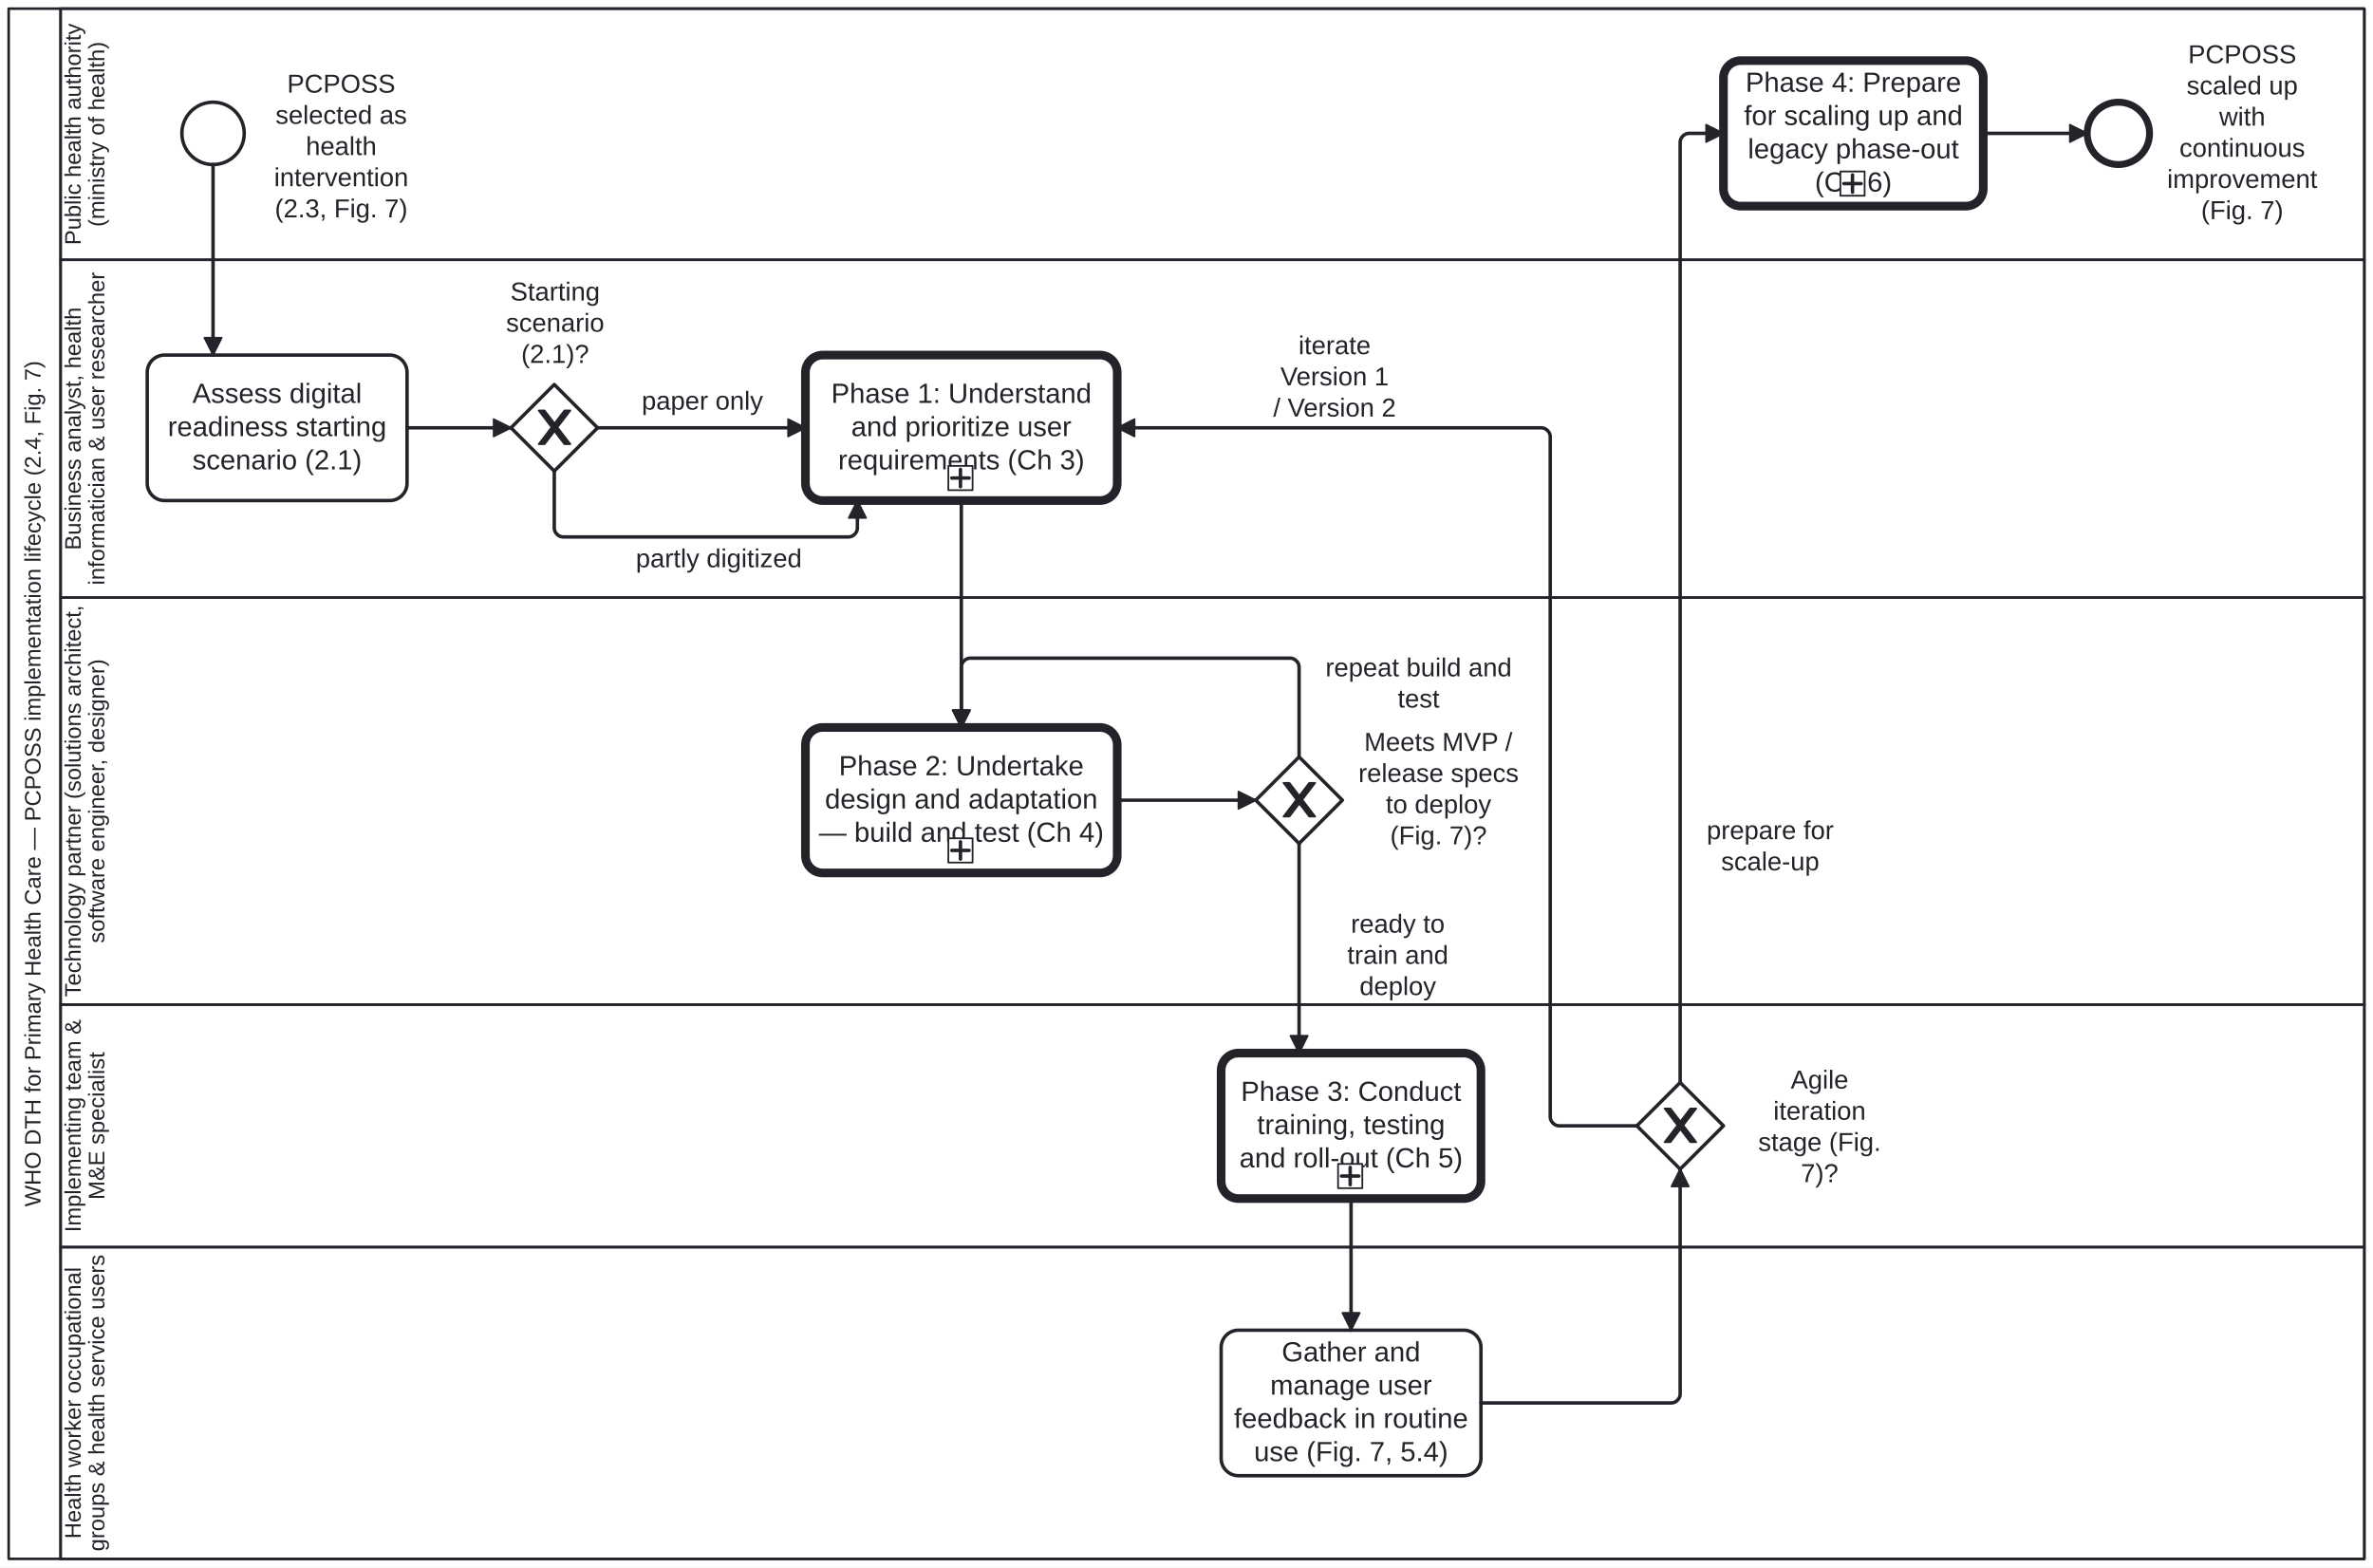
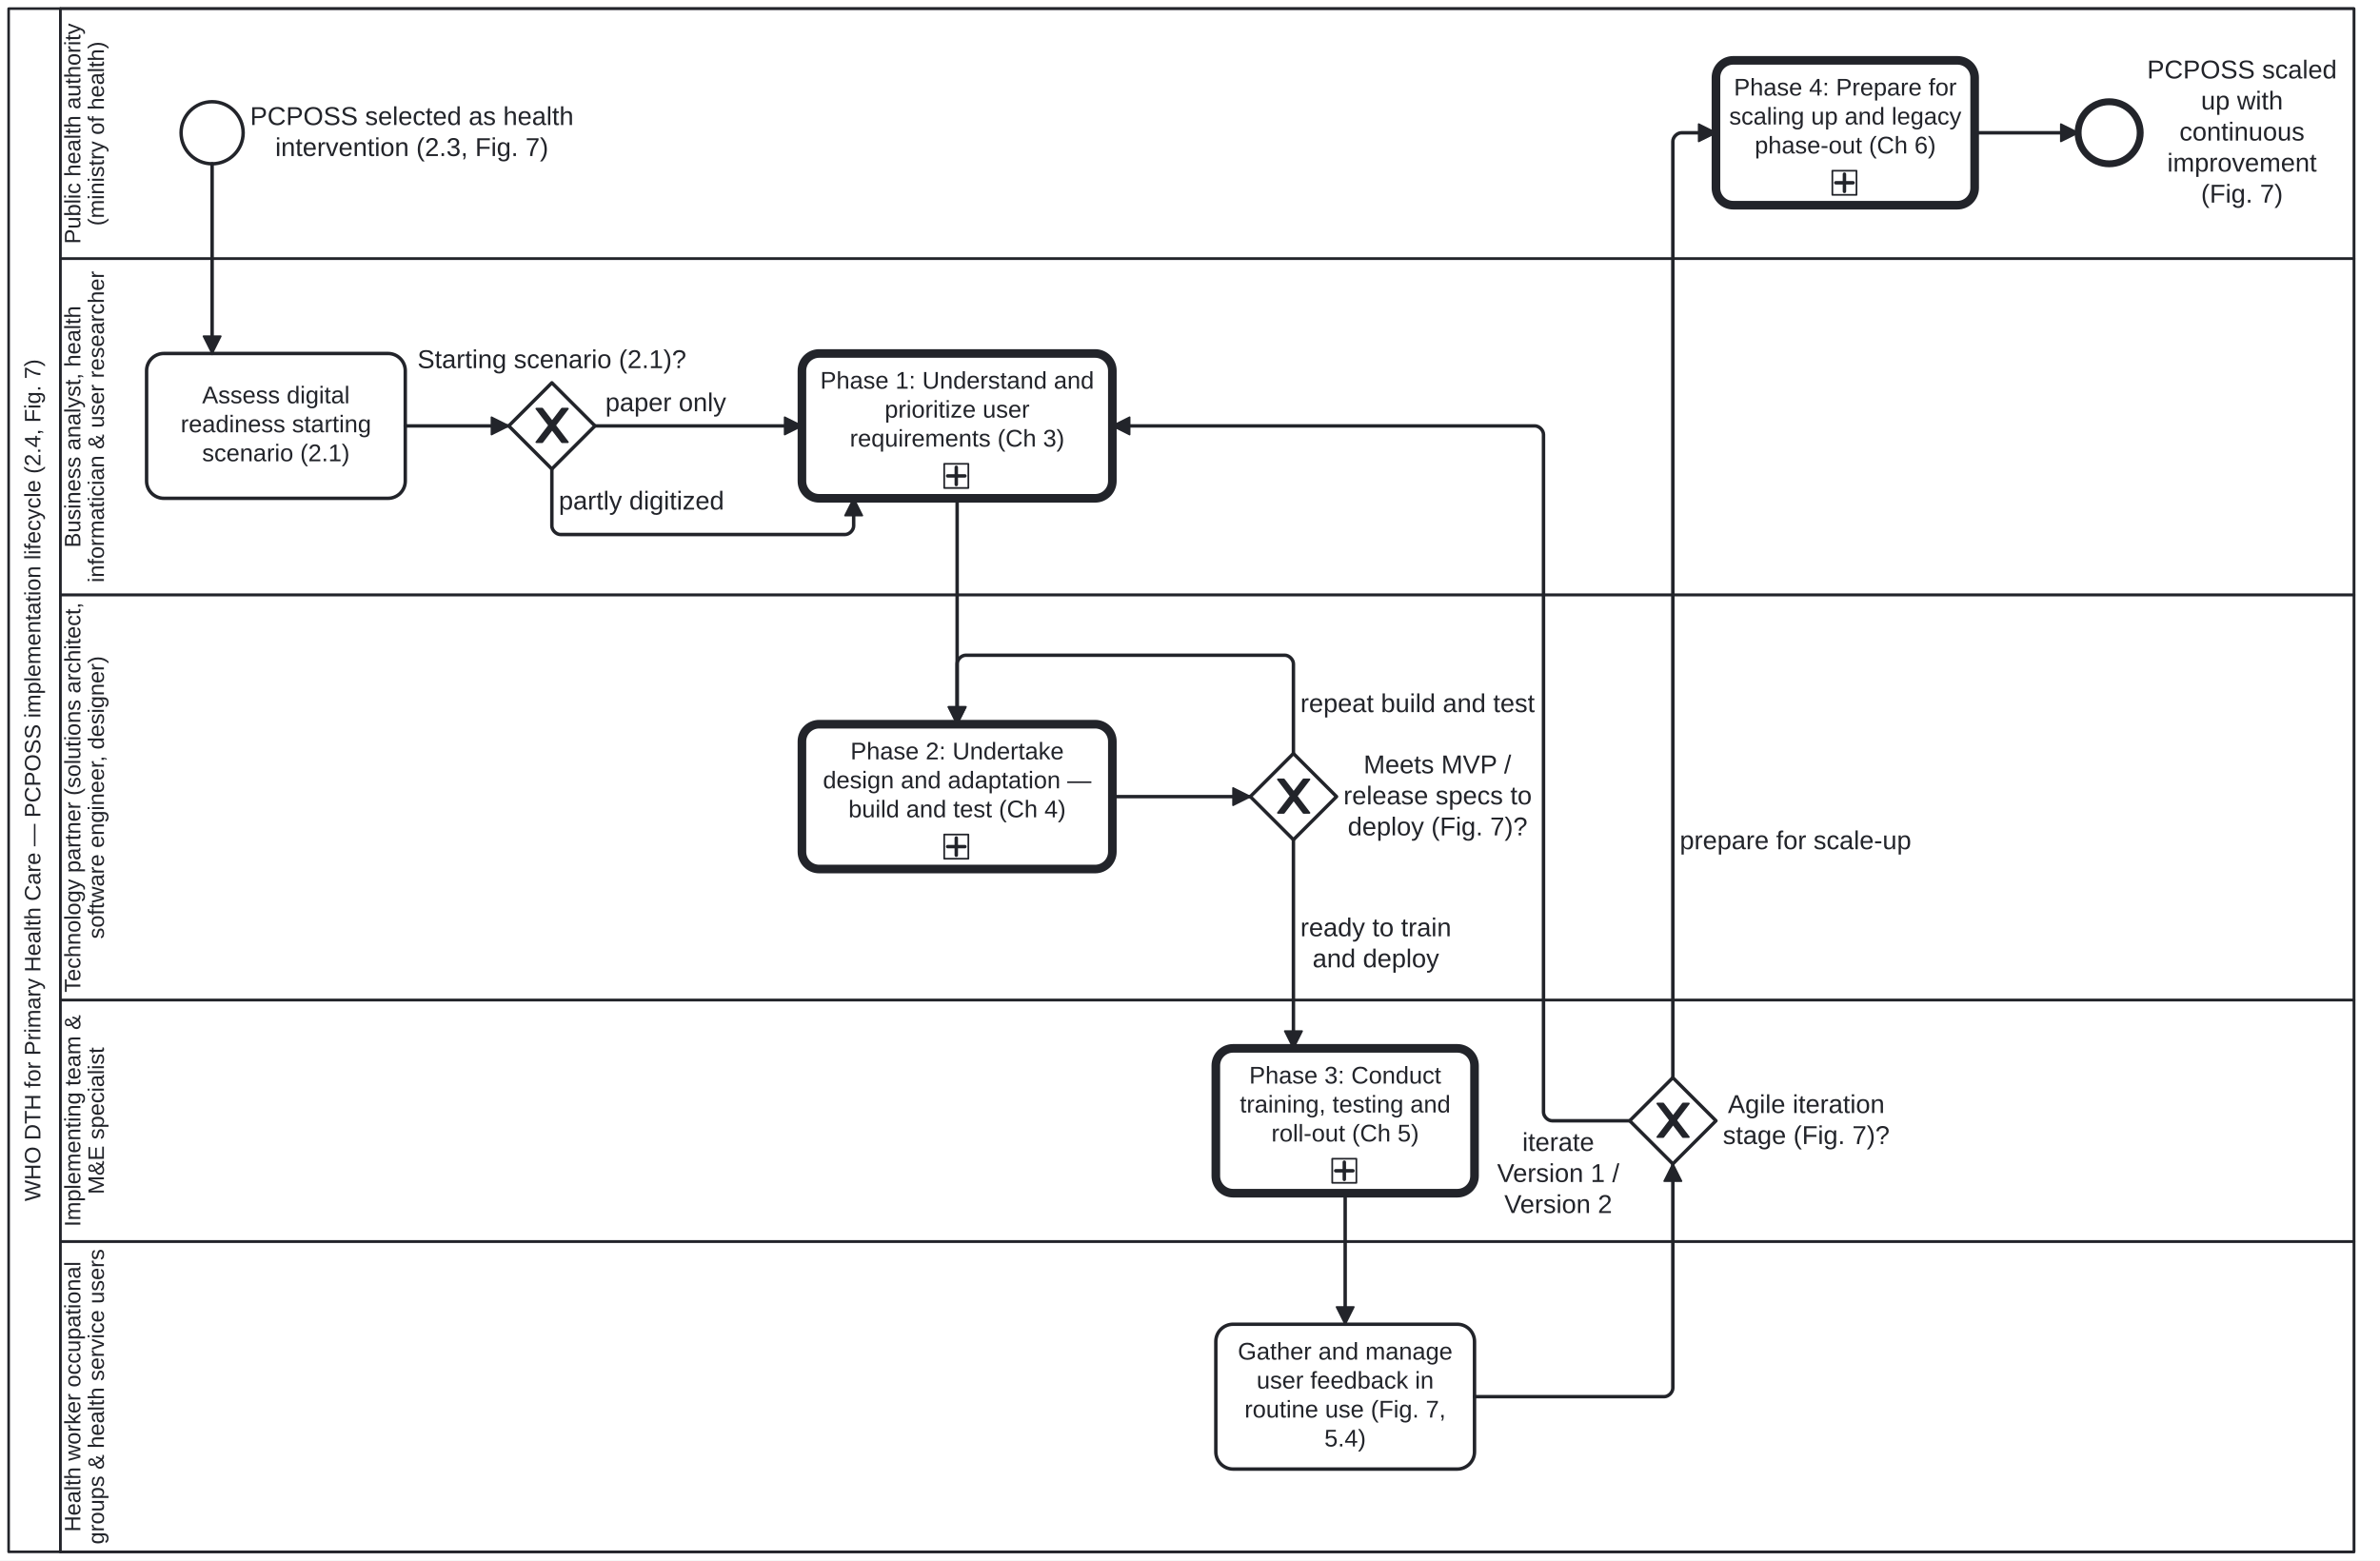
- <svg xmlns="http://www.w3.org/2000/svg" width="100%" style="max-width:100%;height:auto" viewBox="155 75 1370 905" version="1.1">
-   <rect x="155" y="75" width="1370" height="905" fill="#ffffff" />
+ <svg xmlns="http://www.w3.org/2000/svg" width="100%" style="max-width:100%;height:auto" viewBox="155 75 1380.047 905" version="1.1">
+   <rect x="155" y="75" width="1380.047" height="905" fill="#ffffff" />
  <g class="djs-group">
    <g class="djs-element djs-shape" data-element-id="Participant_Process_PcpossImplementationLifecycle" style="display: block;" transform="matrix(1 0 0 1 160 80)">
      <g class="djs-visual">
        <rect x="0" y="0" width="1360" height="895" rx="0" ry="0" style="stroke-linecap: round; stroke-linejoin: round; stroke: rgb(34, 36, 42); stroke-width: 1.5px; fill: white; fill-opacity: 0.95;" />
        <path style="fill: none; stroke-linecap: round; stroke-linejoin: round; stroke: rgb(34, 36, 42); stroke-width: 1.5px;" d="M30,0L30,895" />
        <text lineHeight="1.05" class="djs-label" transform="matrix(-1.83697e-16 -1 1 -1.83697e-16 0 895)" style="font-family: Arial, sans-serif; font-size: 13px; font-weight: normal; fill: rgb(34, 36, 42);">
          <tspan x="203.325" y="18.413">WHO DTH for Primary Health Care — PCPOSS implementation lifecycle (2.4, Fig. 7)</tspan>
        </text>
      </g>
      <rect class="djs-hit djs-hit-all" x="0" y="0" width="1360" height="895" style="fill: none; stroke-opacity: 0; stroke: white; stroke-width: 15px;" />
    </g>
    <g class="djs-children">
      <g class="djs-group">
        <g class="djs-element djs-shape" data-element-id="Lane-Lifecycle-Users" style="display: block;" transform="matrix(1 0 0 1 190 795)">
          <g class="djs-visual">
            <rect x="0" y="0" width="1330" height="180" rx="0" ry="0" style="stroke-linecap: round; stroke-linejoin: round; stroke: rgb(34, 36, 42); stroke-width: 1.5px; fill: white; fill-opacity: 0.25;" />
            <text lineHeight="1.05" class="djs-label" transform="matrix(-1.83697e-16 -1 1 -1.83697e-16 0 180)" style="font-family: Arial, sans-serif; font-size: 13px; font-weight: normal; fill: rgb(34, 36, 42);">
-               <tspan x="11.597" y="11.588">Health worker occupational </tspan>
+               <tspan x="11.597" y="11.588">Health worker occupational</tspan>
              <tspan x="4.373" y="25.238">groups &amp; health service users</tspan>
            </text>
          </g>
          <rect class="djs-hit djs-hit-all" x="0" y="0" width="1330" height="180" style="fill: none; stroke-opacity: 0; stroke: white; stroke-width: 15px;" />
        </g>
      </g>
      <g class="djs-group">
        <g class="djs-element djs-shape" data-element-id="Lane-Lifecycle-Impl" style="display: block;" transform="matrix(1 0 0 1 190 655)">
          <g class="djs-visual">
            <rect x="0" y="0" width="1330" height="140" rx="0" ry="0" style="stroke-linecap: round; stroke-linejoin: round; stroke: rgb(34, 36, 42); stroke-width: 1.5px; fill: white; fill-opacity: 0.25;" />
            <text lineHeight="1.05" class="djs-label" transform="matrix(-1.83697e-16 -1 1 -1.83697e-16 0 140)" style="font-family: Arial, sans-serif; font-size: 13px; font-weight: normal; fill: rgb(34, 36, 42);">
-               <tspan x="8.583" y="11.588">Implementing team &amp; </tspan>
+               <tspan x="8.583" y="11.588">Implementing team &amp;</tspan>
              <tspan x="27.375" y="25.238">M&amp;E specialist</tspan>
            </text>
          </g>
          <rect class="djs-hit djs-hit-all" x="0" y="0" width="1330" height="140" style="fill: none; stroke-opacity: 0; stroke: white; stroke-width: 15px;" />
        </g>
      </g>
      <g class="djs-group">
        <g class="djs-element djs-shape" data-element-id="Lane-Lifecycle-Tech" style="display: block;" transform="matrix(1 0 0 1 190 420)">
          <g class="djs-visual">
            <rect x="0" y="0" width="1330" height="235" rx="0" ry="0" style="stroke-linecap: round; stroke-linejoin: round; stroke: rgb(34, 36, 42); stroke-width: 1.5px; fill: white; fill-opacity: 0.25;" />
            <text lineHeight="1.05" class="djs-label" transform="matrix(-1.83697e-16 -1 1 -1.83697e-16 0 235)" style="font-family: Arial, sans-serif; font-size: 13px; font-weight: normal; fill: rgb(34, 36, 42);">
              <tspan x="4.413" y="11.588">Technology partner (solutions architect,</tspan>
              <tspan x="35.479" y="25.238">software engineer, designer)</tspan>
            </text>
          </g>
          <rect class="djs-hit djs-hit-all" x="0" y="0" width="1330" height="235" style="fill: none; stroke-opacity: 0; stroke: white; stroke-width: 15px;" />
        </g>
      </g>
      <g class="djs-group">
        <g class="djs-element djs-shape" data-element-id="Lane-Lifecycle-BA" style="display: block;" transform="matrix(1 0 0 1 190 225)">
          <g class="djs-visual">
            <rect x="0" y="0" width="1330" height="195" rx="0" ry="0" style="stroke-linecap: round; stroke-linejoin: round; stroke: rgb(34, 36, 42); stroke-width: 1.5px; fill: white; fill-opacity: 0.25;" />
            <text lineHeight="1.05" class="djs-label" transform="matrix(-1.83697e-16 -1 1 -1.83697e-16 0 195)" style="font-family: Arial, sans-serif; font-size: 13px; font-weight: normal; fill: rgb(34, 36, 42);">
-               <tspan x="27.403" y="11.588">Business analyst, health </tspan>
+               <tspan x="27.403" y="11.588">Business analyst, health</tspan>
              <tspan x="7.186" y="25.238">informatician &amp; user researcher</tspan>
            </text>
          </g>
          <rect class="djs-hit djs-hit-all" x="0" y="0" width="1330" height="195" style="fill: none; stroke-opacity: 0; stroke: white; stroke-width: 15px;" />
        </g>
      </g>
      <g class="djs-group">
        <g class="djs-element djs-shape" data-element-id="Lane-Lifecycle-PHA" style="display: block;" transform="matrix(1 0 0 1 190 80)">
          <g class="djs-visual">
            <rect x="0" y="0" width="1330" height="145" rx="0" ry="0" style="stroke-linecap: round; stroke-linejoin: round; stroke: rgb(34, 36, 42); stroke-width: 1.5px; fill: white; fill-opacity: 0.25;" />
            <text lineHeight="1.05" class="djs-label" transform="matrix(-1.83697e-16 -1 1 -1.83697e-16 0 145)" style="font-family: Arial, sans-serif; font-size: 13px; font-weight: normal; fill: rgb(34, 36, 42);">
-               <tspan x="8.544" y="11.588">Public health authority </tspan>
+               <tspan x="8.544" y="11.588">Public health authority</tspan>
              <tspan x="19.04" y="25.238">(ministry of health)</tspan>
            </text>
          </g>
          <rect class="djs-hit djs-hit-all" x="0" y="0" width="1330" height="145" style="fill: none; stroke-opacity: 0; stroke: white; stroke-width: 15px;" />
        </g>
      </g>
      <g class="djs-group">
        <g class="djs-element djs-shape" data-element-id="Start_Lifecycle" style="display: block;" transform="matrix(1 0 0 1 260 134)">
          <g class="djs-visual">
            <circle cx="18" cy="18" r="18" style="stroke-linecap: round; stroke-linejoin: round; stroke: rgb(34, 36, 42); stroke-width: 2px; fill: white; fill-opacity: 0.95;" />
          </g>
          <rect class="djs-hit djs-hit-all" x="0" y="0" width="36" height="36" style="fill: none; stroke-opacity: 0; stroke: white; stroke-width: 15px;" />
        </g>
      </g>
      <g class="djs-group">
-         <g class="djs-element djs-shape" data-element-id="Start_Lifecycle_label" style="display: block;" transform="matrix(1 0 0 1 313 115)">
-           <g class="djs-visual">
-             <text lineHeight="1.2" class="djs-label" style="font-family: Arial, sans-serif; font-size: 15px; font-weight: normal; fill: rgb(34, 36, 42);">
-               <tspan x="7.74" y="13.5">PCPOSS </tspan>
-               <tspan x="1.061" y="31.5">selected as </tspan>
-               <tspan x="18.565" y="49.5">health </tspan>
-               <tspan x="0.226" y="67.5">intervention</tspan>
-               <tspan x="0.654" y="85.5">(2.3, Fig. 7)</tspan>
-             </text>
-           </g>
-           <rect class="djs-hit djs-hit-all" x="0" y="0" width="78" height="90" style="fill: none; stroke-opacity: 0; stroke: white; stroke-width: 15px;" />
+         <g class="djs-element djs-shape" data-element-id="Start_Lifecycle_label" style="display: block;" transform="matrix(1 0 0 1 280 134)">
+           <g class="djs-visual">
+             <text lineHeight="1.2" class="djs-label" style="font-family: Arial, sans-serif; font-size: 15px; font-weight: normal; fill: rgb(34, 36, 42);">
+               <tspan x="20.003" y="13.5">PCPOSS selected as health</tspan>
+               <tspan x="34.601" y="31.5">intervention (2.3, Fig. 7)</tspan>
+             </text>
+           </g>
+           <rect class="djs-hit djs-hit-all" x="0" y="0" width="227.609" height="36" style="fill: none; stroke-opacity: 0; stroke: white; stroke-width: 15px;" />
        </g>
      </g>
      <g class="djs-group">
        <g class="djs-element djs-shape" data-element-id="Task_AssessReadinessScenario" style="display: block;" transform="matrix(1 0 0 1 240 280)">
          <g class="djs-visual">
            <rect x="0" y="0" width="150" height="84" rx="10" ry="10" style="stroke-linecap: round; stroke-linejoin: round; stroke: rgb(34, 36, 42); stroke-width: 2px; fill: white; fill-opacity: 0.95;" />
-             <text lineHeight="1.2" class="djs-label" style="font-family: Arial, sans-serif; font-size: 16px; font-weight: normal; fill: rgb(34, 36, 42);">
-               <tspan x="26.09" y="27.6">Assess digital </tspan>
-               <tspan x="11.855" y="46.8">readiness starting </tspan>
-               <tspan x="26.09" y="66">scenario (2.1)</tspan>
+             <text lineHeight="1.2" class="djs-label" transform="translate(0 16.3)" style="font-family: Arial, sans-serif; font-size: 14px; font-weight: normal; fill: rgb(34, 36, 42);">
+               <tspan x="32.204" y="12.6">Assess digital</tspan>
+               <tspan x="19.749" y="29.4">readiness starting</tspan>
+               <tspan x="32.204" y="46.2">scenario (2.1)</tspan>
            </text>
          </g>
          <rect class="djs-hit djs-hit-all" x="0" y="0" width="150" height="84" style="fill: none; stroke-opacity: 0; stroke: white; stroke-width: 15px;" />
        </g>
      </g>
      <g class="djs-group">
        <g class="djs-element djs-shape" data-element-id="GW_StartingScenario" style="display: block;" transform="matrix(1 0 0 1 450 297)">
          <g class="djs-visual">
            <polygon points="25,0 50,25 25,50 0,25" style="stroke-linecap: round; stroke-linejoin: round; stroke: rgb(34, 36, 42); stroke-width: 2px; fill: white; fill-opacity: 0.95;" />
            <path d="m 16,15 7.429,9.714 -7.429,9.714 3.429,0 5.714,-7.464 5.714,7.464 3.429,0 -7.429,-9.714 7.429,-9.714 -3.429,0 -5.714,7.464 -5.714,-7.464 -3.429,0 z" style="fill: rgb(34, 36, 42); stroke-linecap: round; stroke-linejoin: round; stroke: rgb(34, 36, 42); stroke-width: 1px;" />
          </g>
          <rect class="djs-hit djs-hit-all" x="0" y="0" width="50" height="50" style="fill: none; stroke-opacity: 0; stroke: white; stroke-width: 15px;" />
        </g>
      </g>
      <g class="djs-group">
-         <g class="djs-element djs-shape" data-element-id="GW_StartingScenario_label" style="display: block;" transform="matrix(1 0 0 1 447 235)">
-           <g class="djs-visual">
-             <text lineHeight="1.2" class="djs-label" style="font-family: Arial, sans-serif; font-size: 15px; font-weight: normal; fill: rgb(34, 36, 42);">
-               <tspan x="2.653" y="13.5">Starting</tspan>
-               <tspan x="0.152" y="31.5">scenario</tspan>
-               <tspan x="8.908" y="49.5">(2.1)?</tspan>
-             </text>
-           </g>
-           <rect class="djs-hit djs-hit-all" x="0" y="0" width="57" height="54" style="fill: none; stroke-opacity: 0; stroke: white; stroke-width: 15px;" />
+         <g class="djs-element djs-shape" data-element-id="GW_StartingScenario_label" style="display: block;" transform="matrix(1 0 0 1 377.0391 275)">
+           <g class="djs-visual">
+             <text lineHeight="1.2" class="djs-label" style="font-family: Arial, sans-serif; font-size: 15px; font-weight: normal; fill: rgb(34, 36, 42);">
+               <tspan x="20.006" y="13.5">Starting scenario (2.1)?</tspan>
+             </text>
+           </g>
+           <rect class="djs-hit djs-hit-all" x="0" y="0" width="195.922" height="18" style="fill: none; stroke-opacity: 0; stroke: white; stroke-width: 15px;" />
        </g>
      </g>
      <g class="djs-group">
        <a class="fa-subprocess-link" href="understand-user-requirements.svg" target="_top">
          <g class="djs-element djs-shape" data-element-id="Call_Phase1_Requirements" style="display: block;" transform="matrix(1 0 0 1 620 280)">
            <g class="djs-visual">
              <rect x="0" y="0" width="180" height="84" rx="10" ry="10" style="stroke-linecap: round; stroke-linejoin: round; stroke: rgb(34, 36, 42); stroke-width: 5px; fill: white; fill-opacity: 0.95;" />
-               <text lineHeight="1.2" class="djs-label" style="font-family: Arial, sans-serif; font-size: 16px; font-weight: normal; fill: rgb(34, 36, 42);">
-                 <tspan x="14.84" y="27.6">Phase 1: Understand </tspan>
-                 <tspan x="26.414" y="46.8">and prioritize user </tspan>
-                 <tspan x="18.863" y="66">requirements (Ch 3)</tspan>
+               <text lineHeight="1.2" class="djs-label" transform="translate(0 7.8)" style="font-family: Arial, sans-serif; font-size: 14px; font-weight: normal; fill: rgb(34, 36, 42);">
+                 <tspan x="10.611" y="12.6">Phase 1: Understand and</tspan>
+                 <tspan x="47.986" y="29.4">prioritize user</tspan>
+                 <tspan x="27.755" y="46.2">requirements (Ch 3)</tspan>
              </text>
              <rect x="0" y="0" width="14" height="14" rx="0" ry="0" style="stroke-linecap: round; stroke-linejoin: round; stroke: rgb(34, 36, 42); stroke-width: 1px; fill: white;" transform="matrix(1 0 0 1 82.5 64)" />
              <path data-marker="sub-process" d="m82.5,64 m 7,2 l 0,10 m -5,-5 l 10,0" style="fill: white; stroke-linecap: round; stroke-linejoin: round; stroke: rgb(34, 36, 42); stroke-width: 2px;" />
            </g>
            <rect class="djs-hit djs-hit-all" x="0" y="0" width="180" height="84" style="fill: none; stroke-opacity: 0; stroke: white; stroke-width: 15px;" />
          </g>
        </a>
      </g>
      <g class="djs-group">
        <a class="fa-subprocess-link" href="design-and-adaptation.svg" target="_top">
          <g class="djs-element djs-shape" data-element-id="Call_Phase2_Design" style="display: block;" transform="matrix(1 0 0 1 620 495)">
            <g class="djs-visual">
              <rect x="0" y="0" width="180" height="84" rx="10" ry="10" style="stroke-linecap: round; stroke-linejoin: round; stroke: rgb(34, 36, 42); stroke-width: 5px; fill: white; fill-opacity: 0.95;" />
-               <text lineHeight="1.2" class="djs-label" style="font-family: Arial, sans-serif; font-size: 16px; font-weight: normal; fill: rgb(34, 36, 42);">
-                 <tspan x="19.289" y="27.6">Phase 2: Undertake </tspan>
-                 <tspan x="11.266" y="46.8">design and adaptation </tspan>
-                 <tspan x="7.738" y="66">— build and test (Ch 4)</tspan>
+               <text lineHeight="1.2" class="djs-label" transform="translate(0 7.8)" style="font-family: Arial, sans-serif; font-size: 14px; font-weight: normal; fill: rgb(34, 36, 42);">
+                 <tspan x="28.128" y="12.6">Phase 2: Undertake</tspan>
+                 <tspan x="12.163" y="29.4">design and adaptation —</tspan>
+                 <tspan x="26.966" y="46.2">build and test (Ch 4)</tspan>
              </text>
              <rect x="0" y="0" width="14" height="14" rx="0" ry="0" style="stroke-linecap: round; stroke-linejoin: round; stroke: rgb(34, 36, 42); stroke-width: 1px; fill: white;" transform="matrix(1 0 0 1 82.5 64)" />
              <path data-marker="sub-process" d="m82.5,64 m 7,2 l 0,10 m -5,-5 l 10,0" style="fill: white; stroke-linecap: round; stroke-linejoin: round; stroke: rgb(34, 36, 42); stroke-width: 2px;" />
            </g>
            <rect class="djs-hit djs-hit-all" x="0" y="0" width="180" height="84" style="fill: none; stroke-opacity: 0; stroke: white; stroke-width: 15px;" />
          </g>
        </a>
      </g>
      <g class="djs-group">
        <g class="djs-element djs-shape" data-element-id="GW_MvpSpecsMet" style="display: block;" transform="matrix(1 0 0 1 880 512)">
          <g class="djs-visual">
            <polygon points="25,0 50,25 25,50 0,25" style="stroke-linecap: round; stroke-linejoin: round; stroke: rgb(34, 36, 42); stroke-width: 2px; fill: white; fill-opacity: 0.95;" />
            <path d="m 16,15 7.429,9.714 -7.429,9.714 3.429,0 5.714,-7.464 5.714,7.464 3.429,0 -7.429,-9.714 7.429,-9.714 -3.429,0 -5.714,7.464 -5.714,-7.464 -3.429,0 z" style="fill: rgb(34, 36, 42); stroke-linecap: round; stroke-linejoin: round; stroke: rgb(34, 36, 42); stroke-width: 1px;" />
          </g>
          <rect class="djs-hit djs-hit-all" x="0" y="0" width="50" height="50" style="fill: none; stroke-opacity: 0; stroke: white; stroke-width: 15px;" />
        </g>
      </g>
      <g class="djs-group">
-         <g class="djs-element djs-shape" data-element-id="GW_MvpSpecsMet_label" style="display: block;" transform="matrix(1 0 0 1 939 495)">
-           <g class="djs-visual">
-             <text lineHeight="1.2" class="djs-label" style="font-family: Arial, sans-serif; font-size: 15px; font-weight: normal; fill: rgb(34, 36, 42);">
-               <tspan x="3.573" y="13.5">Meets MVP / </tspan>
-               <tspan x="0.226" y="31.5">release specs </tspan>
-               <tspan x="16.061" y="49.5">to deploy </tspan>
-               <tspan x="18.576" y="67.5">(Fig. 7)?</tspan>
-             </text>
-           </g>
-           <rect class="djs-hit djs-hit-all" x="0" y="0" width="93" height="72" style="fill: none; stroke-opacity: 0; stroke: white; stroke-width: 15px;" />
+         <g class="djs-element djs-shape" data-element-id="GW_MvpSpecsMet_label" style="display: block;" transform="matrix(1 0 0 1 914 510)">
+           <g class="djs-visual">
+             <text lineHeight="1.2" class="djs-label" style="font-family: Arial, sans-serif; font-size: 15px; font-weight: normal; fill: rgb(34, 36, 42);">
+               <tspan x="31.69" y="13.5">Meets MVP /</tspan>
+               <tspan x="20.004" y="31.5">release specs to</tspan>
+               <tspan x="22.509" y="49.5">deploy (Fig. 7)?</tspan>
+             </text>
+           </g>
+           <rect class="djs-hit djs-hit-all" x="0" y="0" width="149.234" height="54" style="fill: none; stroke-opacity: 0; stroke: white; stroke-width: 15px;" />
        </g>
      </g>
      <g class="djs-group">
        <a class="fa-subprocess-link" href="training-testing-and-roll-out.svg" target="_top">
          <g class="djs-element djs-shape" data-element-id="Call_Phase3_RollOut" style="display: block;" transform="matrix(1 0 0 1 860 683)">
            <g class="djs-visual">
              <rect x="0" y="0" width="150" height="84" rx="10" ry="10" style="stroke-linecap: round; stroke-linejoin: round; stroke: rgb(34, 36, 42); stroke-width: 5px; fill: white; fill-opacity: 0.95;" />
-               <text lineHeight="1.2" class="djs-label" style="font-family: Arial, sans-serif; font-size: 16px; font-weight: normal; fill: rgb(34, 36, 42);">
-                 <tspan x="11.402" y="27.6">Phase 3: Conduct </tspan>
-                 <tspan x="20.746" y="46.8">training, testing </tspan>
-                 <tspan x="10.527" y="66">and roll-out (Ch 5)</tspan>
+               <text lineHeight="1.2" class="djs-label" transform="translate(0 7.8)" style="font-family: Arial, sans-serif; font-size: 14px; font-weight: normal; fill: rgb(34, 36, 42);">
+                 <tspan x="19.352" y="12.6">Phase 3: Conduct</tspan>
+                 <tspan x="13.904" y="29.4">training, testing and</tspan>
+                 <tspan x="32.21" y="46.2">roll-out (Ch 5)</tspan>
              </text>
              <rect x="0" y="0" width="14" height="14" rx="0" ry="0" style="stroke-linecap: round; stroke-linejoin: round; stroke: rgb(34, 36, 42); stroke-width: 1px; fill: white;" transform="matrix(1 0 0 1 67.5 64)" />
              <path data-marker="sub-process" d="m67.5,64 m 7,2 l 0,10 m -5,-5 l 10,0" style="fill: white; stroke-linecap: round; stroke-linejoin: round; stroke: rgb(34, 36, 42); stroke-width: 2px;" />
            </g>
            <rect class="djs-hit djs-hit-all" x="0" y="0" width="150" height="84" style="fill: none; stroke-opacity: 0; stroke: white; stroke-width: 15px;" />
          </g>
        </a>
      </g>
      <g class="djs-group">
        <g class="djs-element djs-shape" data-element-id="Task_GatherUserFeedback" style="display: block;" transform="matrix(1 0 0 1 860 843)">
          <g class="djs-visual">
            <rect x="0" y="0" width="150" height="84" rx="10" ry="10" style="stroke-linecap: round; stroke-linejoin: round; stroke: rgb(34, 36, 42); stroke-width: 2px; fill: white; fill-opacity: 0.95;" />
-             <text lineHeight="1.2" class="djs-label" style="font-family: Arial, sans-serif; font-size: 16px; font-weight: normal; fill: rgb(34, 36, 42);">
-               <tspan x="34.973" y="18">Gather and </tspan>
-               <tspan x="28.305" y="37.2">manage user </tspan>
-               <tspan x="7.398" y="56.4">feedback in routine</tspan>
-               <tspan x="18.977" y="75.6">use (Fig. 7, 5.4)</tspan>
+             <text lineHeight="1.2" class="djs-label" transform="translate(0 7.9)" style="font-family: Arial, sans-serif; font-size: 14px; font-weight: normal; fill: rgb(34, 36, 42);">
+               <tspan x="12.735" y="12.6">Gather and manage</tspan>
+               <tspan x="23.635" y="29.4">user feedback in</tspan>
+               <tspan x="16.638" y="46.2">routine use (Fig. 7,</tspan>
+               <tspan x="62.938" y="63">5.4)</tspan>
            </text>
          </g>
          <rect class="djs-hit djs-hit-all" x="0" y="0" width="150" height="84" style="fill: none; stroke-opacity: 0; stroke: white; stroke-width: 15px;" />
        </g>
      </g>
      <g class="djs-group">
        <g class="djs-element djs-shape" data-element-id="GW_NextIterationOrScale" style="display: block;" transform="matrix(1 0 0 1 1100 700)">
          <g class="djs-visual">
            <polygon points="25,0 50,25 25,50 0,25" style="stroke-linecap: round; stroke-linejoin: round; stroke: rgb(34, 36, 42); stroke-width: 2px; fill: white; fill-opacity: 0.95;" />
            <path d="m 16,15 7.429,9.714 -7.429,9.714 3.429,0 5.714,-7.464 5.714,7.464 3.429,0 -7.429,-9.714 7.429,-9.714 -3.429,0 -5.714,7.464 -5.714,-7.464 -3.429,0 z" style="fill: rgb(34, 36, 42); stroke-linecap: round; stroke-linejoin: round; stroke: rgb(34, 36, 42); stroke-width: 1px;" />
          </g>
          <rect class="djs-hit djs-hit-all" x="0" y="0" width="50" height="50" style="fill: none; stroke-opacity: 0; stroke: white; stroke-width: 15px;" />
        </g>
      </g>
      <g class="djs-group">
-         <g class="djs-element djs-shape" data-element-id="GW_NextIterationOrScale_label" style="display: block;" transform="matrix(1 0 0 1 1160 690)">
-           <g class="djs-visual">
-             <text lineHeight="1.2" class="djs-label" style="font-family: Arial, sans-serif; font-size: 15px; font-weight: normal; fill: rgb(34, 36, 42);">
-               <tspan x="28.823" y="13.5">Agile </tspan>
-               <tspan x="18.818" y="31.5">iteration </tspan>
-               <tspan x="10.069" y="49.5">stage (Fig. </tspan>
-               <tspan x="34.66" y="67.5">7)?</tspan>
-             </text>
-           </g>
-           <rect class="djs-hit djs-hit-all" x="0" y="0" width="91" height="54" style="fill: none; stroke-opacity: 0; stroke: white; stroke-width: 15px;" />
+         <g class="djs-element djs-shape" data-element-id="GW_NextIterationOrScale_label" style="display: block;" transform="matrix(1 0 0 1 1134 707)">
+           <g class="djs-visual">
+             <text lineHeight="1.2" class="djs-label" style="font-family: Arial, sans-serif; font-size: 15px; font-weight: normal; fill: rgb(34, 36, 42);">
+               <tspan x="22.916" y="13.5">Agile iteration</tspan>
+               <tspan x="20.005" y="31.5">stage (Fig. 7)?</tspan>
+             </text>
+           </g>
+           <rect class="djs-hit djs-hit-all" x="0" y="0" width="136.719" height="36" style="fill: none; stroke-opacity: 0; stroke: white; stroke-width: 15px;" />
        </g>
      </g>
      <g class="djs-group">
        <a class="fa-subprocess-link" href="scale-up.svg" target="_top">
          <g class="djs-element djs-shape" data-element-id="Call_Phase4_ScaleUp" style="display: block;" transform="matrix(1 0 0 1 1150 110)">
            <g class="djs-visual">
              <rect x="0" y="0" width="150" height="84" rx="10" ry="10" style="stroke-linecap: round; stroke-linejoin: round; stroke: rgb(34, 36, 42); stroke-width: 5px; fill: white; fill-opacity: 0.95;" />
-               <text lineHeight="1.2" class="djs-label" style="font-family: Arial, sans-serif; font-size: 16px; font-weight: normal; fill: rgb(34, 36, 42);">
-                 <tspan x="12.738" y="18">Phase 4: Prepare </tspan>
-                 <tspan x="11.848" y="37.2">for scaling up and</tspan>
-                 <tspan x="14.07" y="56.4">legacy phase-out </tspan>
-                 <tspan x="52.773" y="75.6">(Ch 6)</tspan>
+               <text lineHeight="1.2" class="djs-label" transform="translate(0 7.8)" style="font-family: Arial, sans-serif; font-size: 14px; font-weight: normal; fill: rgb(34, 36, 42);">
+                 <tspan x="10.407" y="12.6">Phase 4: Prepare for</tspan>
+                 <tspan x="7.676" y="29.4">scaling up and legacy</tspan>
+                 <tspan x="22.473" y="46.2">phase-out (Ch 6)</tspan>
              </text>
              <rect x="0" y="0" width="14" height="14" rx="0" ry="0" style="stroke-linecap: round; stroke-linejoin: round; stroke: rgb(34, 36, 42); stroke-width: 1px; fill: white;" transform="matrix(1 0 0 1 67.5 64)" />
              <path data-marker="sub-process" d="m67.5,64 m 7,2 l 0,10 m -5,-5 l 10,0" style="fill: white; stroke-linecap: round; stroke-linejoin: round; stroke: rgb(34, 36, 42); stroke-width: 2px;" />
            </g>
            <rect class="djs-hit djs-hit-all" x="0" y="0" width="150" height="84" style="fill: none; stroke-opacity: 0; stroke: white; stroke-width: 15px;" />
          </g>
        </a>
      </g>
      <g class="djs-group">
        <g class="djs-element djs-shape" data-element-id="End_Lifecycle" style="display: block;" transform="matrix(1 0 0 1 1360 134)">
          <g class="djs-visual">
            <circle cx="18" cy="18" r="18" style="stroke-linecap: round; stroke-linejoin: round; stroke: rgb(34, 36, 42); stroke-width: 4px; fill: white; fill-opacity: 0.95;" />
          </g>
          <rect class="djs-hit djs-hit-all" x="0" y="0" width="36" height="36" style="fill: none; stroke-opacity: 0; stroke: white; stroke-width: 15px;" />
        </g>
      </g>
      <g class="djs-group">
-         <g class="djs-element djs-shape" data-element-id="End_Lifecycle_label" style="display: block;" transform="matrix(1 0 0 1 1406 98)">
-           <g class="djs-visual">
-             <text lineHeight="1.2" class="djs-label" style="font-family: Arial, sans-serif; font-size: 15px; font-weight: normal; fill: rgb(34, 36, 42);">
-               <tspan x="12.24" y="13.5">PCPOSS </tspan>
-               <tspan x="11.394" y="31.5">scaled up </tspan>
-               <tspan x="30.163" y="49.5">with </tspan>
-               <tspan x="7.223" y="67.5">continuous </tspan>
-               <tspan x="0.152" y="85.5">improvement </tspan>
-               <tspan x="19.748" y="103.5">(Fig. 7)</tspan>
-             </text>
-           </g>
-           <rect class="djs-hit djs-hit-all" x="0" y="0" width="87" height="108" style="fill: none; stroke-opacity: 0; stroke: white; stroke-width: 15px;" />
+         <g class="djs-element djs-shape" data-element-id="End_Lifecycle_label" style="display: block;" transform="matrix(1 0 0 1 1380 107)">
+           <g class="djs-visual">
+             <text lineHeight="1.2" class="djs-label" style="font-family: Arial, sans-serif; font-size: 15px; font-weight: normal; fill: rgb(34, 36, 42);">
+               <tspan x="20" y="13.5">PCPOSS scaled</tspan>
+               <tspan x="51.26" y="31.5">up with</tspan>
+               <tspan x="38.747" y="49.5">continuous</tspan>
+               <tspan x="31.675" y="67.5">improvement</tspan>
+               <tspan x="51.271" y="85.5">(Fig. 7)</tspan>
+             </text>
+           </g>
+           <rect class="djs-hit djs-hit-all" x="0" y="0" width="150.047" height="90" style="fill: none; stroke-opacity: 0; stroke: white; stroke-width: 15px;" />
        </g>
      </g>
      <g class="djs-group">
        <g class="djs-element djs-connection" data-element-id="Flow_LC_1" style="display: block;">
          <g class="djs-visual">
            <defs>
              <marker id="bpmn-marker-1" viewBox="0 0 20 20" refX="11" refY="10" markerWidth="10" markerHeight="10" orient="auto">
                <path d="M 1 5 L 11 10 L 1 15 Z" style="stroke-linecap: round; stroke-linejoin: round; stroke: rgb(34, 36, 42); stroke-width: 1px; fill: rgb(34, 36, 42);" />
              </marker>
            </defs>
            <path data-corner-radius="5" style="fill: none; stroke-linecap: round; stroke-linejoin: round; stroke: rgb(34, 36, 42); stroke-width: 2px; marker-end: url('#bpmn-marker-1');" d="M278,170L278,280" />
          </g>
          <path d="M278,170L278,280" class="djs-hit djs-hit-stroke" style="fill: none; stroke-opacity: 0; stroke: white; stroke-width: 15px;" />
        </g>
      </g>
      <g class="djs-group">
        <g class="djs-element djs-connection" data-element-id="Flow_LC_2" style="display: block;">
          <g class="djs-visual">
            <defs>
              <marker id="bpmn-marker-2" viewBox="0 0 20 20" refX="11" refY="10" markerWidth="10" markerHeight="10" orient="auto">
                <path d="M 1 5 L 11 10 L 1 15 Z" style="stroke-linecap: round; stroke-linejoin: round; stroke: rgb(34, 36, 42); stroke-width: 1px; fill: rgb(34, 36, 42);" />
              </marker>
            </defs>
            <path data-corner-radius="5" style="fill: none; stroke-linecap: round; stroke-linejoin: round; stroke: rgb(34, 36, 42); stroke-width: 2px; marker-end: url('#bpmn-marker-2');" d="M390,322L450,322" />
          </g>
          <path d="M390,322L450,322" class="djs-hit djs-hit-stroke" style="fill: none; stroke-opacity: 0; stroke: white; stroke-width: 15px;" />
        </g>
      </g>
      <g class="djs-group">
        <g class="djs-element djs-connection" data-element-id="Flow_LC_3a" style="display: block;">
          <g class="djs-visual">
            <defs>
              <marker id="bpmn-marker-3" viewBox="0 0 20 20" refX="11" refY="10" markerWidth="10" markerHeight="10" orient="auto">
                <path d="M 1 5 L 11 10 L 1 15 Z" style="stroke-linecap: round; stroke-linejoin: round; stroke: rgb(34, 36, 42); stroke-width: 1px; fill: rgb(34, 36, 42);" />
              </marker>
            </defs>
            <path data-corner-radius="5" style="fill: none; stroke-linecap: round; stroke-linejoin: round; stroke: rgb(34, 36, 42); stroke-width: 2px; marker-end: url('#bpmn-marker-3');" d="M500,322L620,322" />
          </g>
          <path d="M500,322L620,322" class="djs-hit djs-hit-stroke" style="fill: none; stroke-opacity: 0; stroke: white; stroke-width: 15px;" />
        </g>
      </g>
      <g class="djs-group">
-         <g class="djs-element djs-shape" data-element-id="Flow_LC_3a_label" style="display: block;" transform="matrix(1 0 0 1 525 298)">
-           <g class="djs-visual">
-             <text lineHeight="1.2" class="djs-label" style="font-family: Arial, sans-serif; font-size: 15px; font-weight: normal; fill: rgb(34, 36, 42);">
-               <tspan x="0.476" y="13.5">paper only</tspan>
-             </text>
-           </g>
-           <rect class="djs-hit djs-hit-all" x="0" y="0" width="71" height="18" style="fill: none; stroke-opacity: 0; stroke: white; stroke-width: 15px;" />
+         <g class="djs-element djs-shape" data-element-id="Flow_LC_3a_label" style="display: block;" transform="matrix(1 0 0 1 486 300)">
+           <g class="djs-visual">
+             <text lineHeight="1.2" class="djs-label" style="font-family: Arial, sans-serif; font-size: 15px; font-weight: normal; fill: rgb(34, 36, 42);">
+               <tspan x="20.007" y="13.5">paper only</tspan>
+             </text>
+           </g>
+           <rect class="djs-hit djs-hit-all" x="0" y="0" width="110.062" height="18" style="fill: none; stroke-opacity: 0; stroke: white; stroke-width: 15px;" />
        </g>
      </g>
      <g class="djs-group">
        <g class="djs-element djs-connection" data-element-id="Flow_LC_3b" style="display: block;">
          <g class="djs-visual">
            <defs>
              <marker id="bpmn-marker-4" viewBox="0 0 20 20" refX="11" refY="10" markerWidth="10" markerHeight="10" orient="auto">
                <path d="M 1 5 L 11 10 L 1 15 Z" style="stroke-linecap: round; stroke-linejoin: round; stroke: rgb(34, 36, 42); stroke-width: 1px; fill: rgb(34, 36, 42);" />
              </marker>
            </defs>
            <path data-corner-radius="5" style="fill: none; stroke-linecap: round; stroke-linejoin: round; stroke: rgb(34, 36, 42); stroke-width: 2px; marker-end: url('#bpmn-marker-4');" d="M475,347L475,380C475,382.5,477.5,385,480,385L645,385C647.5,385,650,382.5,650,380L650,364" />
          </g>
          <path d="M475,347L475,385L650,385L650,364" class="djs-hit djs-hit-stroke" style="fill: none; stroke-opacity: 0; stroke: white; stroke-width: 15px;" />
        </g>
      </g>
      <g class="djs-group">
-         <g class="djs-element djs-shape" data-element-id="Flow_LC_3b_label" style="display: block;" transform="matrix(1 0 0 1 522 389)">
-           <g class="djs-visual">
-             <text lineHeight="1.2" class="djs-label" style="font-family: Arial, sans-serif; font-size: 15px; font-weight: normal; fill: rgb(34, 36, 42);">
-               <tspan x="0.059" y="13.5">partly digitized</tspan>
-             </text>
-           </g>
-           <rect class="djs-hit djs-hit-all" x="0" y="0" width="96" height="18" style="fill: none; stroke-opacity: 0; stroke: white; stroke-width: 15px;" />
+         <g class="djs-element djs-shape" data-element-id="Flow_LC_3b_label" style="display: block;" transform="matrix(1 0 0 1 459 357)">
+           <g class="djs-visual">
+             <text lineHeight="1.2" class="djs-label" style="font-family: Arial, sans-serif; font-size: 15px; font-weight: normal; fill: rgb(34, 36, 42);">
+               <tspan x="20.005" y="13.5">partly digitized</tspan>
+             </text>
+           </g>
+           <rect class="djs-hit djs-hit-all" x="0" y="0" width="135.891" height="18" style="fill: none; stroke-opacity: 0; stroke: white; stroke-width: 15px;" />
        </g>
      </g>
      <g class="djs-group">
        <g class="djs-element djs-connection" data-element-id="Flow_LC_4" style="display: block;">
          <g class="djs-visual">
            <defs>
              <marker id="bpmn-marker-5" viewBox="0 0 20 20" refX="11" refY="10" markerWidth="10" markerHeight="10" orient="auto">
                <path d="M 1 5 L 11 10 L 1 15 Z" style="stroke-linecap: round; stroke-linejoin: round; stroke: rgb(34, 36, 42); stroke-width: 1px; fill: rgb(34, 36, 42);" />
              </marker>
            </defs>
            <path data-corner-radius="5" style="fill: none; stroke-linecap: round; stroke-linejoin: round; stroke: rgb(34, 36, 42); stroke-width: 2px; marker-end: url('#bpmn-marker-5');" d="M710,364L710,495" />
          </g>
          <path d="M710,364L710,495" class="djs-hit djs-hit-stroke" style="fill: none; stroke-opacity: 0; stroke: white; stroke-width: 15px;" />
        </g>
      </g>
      <g class="djs-group">
        <g class="djs-element djs-connection" data-element-id="Flow_LC_5" style="display: block;">
          <g class="djs-visual">
            <defs>
              <marker id="bpmn-marker-6" viewBox="0 0 20 20" refX="11" refY="10" markerWidth="10" markerHeight="10" orient="auto">
                <path d="M 1 5 L 11 10 L 1 15 Z" style="stroke-linecap: round; stroke-linejoin: round; stroke: rgb(34, 36, 42); stroke-width: 1px; fill: rgb(34, 36, 42);" />
              </marker>
            </defs>
            <path data-corner-radius="5" style="fill: none; stroke-linecap: round; stroke-linejoin: round; stroke: rgb(34, 36, 42); stroke-width: 2px; marker-end: url('#bpmn-marker-6');" d="M800,537L880,537" />
          </g>
          <path d="M800,537L880,537" class="djs-hit djs-hit-stroke" style="fill: none; stroke-opacity: 0; stroke: white; stroke-width: 15px;" />
        </g>
      </g>
      <g class="djs-group">
        <g class="djs-element djs-connection" data-element-id="Flow_LC_6_Loop" style="display: block;">
          <g class="djs-visual">
            <defs>
              <marker id="bpmn-marker-7" viewBox="0 0 20 20" refX="11" refY="10" markerWidth="10" markerHeight="10" orient="auto">
                <path d="M 1 5 L 11 10 L 1 15 Z" style="stroke-linecap: round; stroke-linejoin: round; stroke: rgb(34, 36, 42); stroke-width: 1px; fill: rgb(34, 36, 42);" />
              </marker>
            </defs>
            <path data-corner-radius="5" style="fill: none; stroke-linecap: round; stroke-linejoin: round; stroke: rgb(34, 36, 42); stroke-width: 2px; marker-end: url('#bpmn-marker-7');" d="M905,512L905,460C905,457.5,902.5,455,900,455L715,455C712.5,455,710,457.5,710,460L710,495" />
          </g>
          <path d="M905,512L905,455L710,455L710,495" class="djs-hit djs-hit-stroke" style="fill: none; stroke-opacity: 0; stroke: white; stroke-width: 15px;" />
        </g>
      </g>
      <g class="djs-group">
-         <g class="djs-element djs-shape" data-element-id="Flow_LC_6_Loop_label" style="display: block;" transform="matrix(1 0 0 1 920 452)">
-           <g class="djs-visual">
-             <text lineHeight="1.2" class="djs-label" style="font-family: Arial, sans-serif; font-size: 15px; font-weight: normal; fill: rgb(34, 36, 42);">
-               <tspan x="0.207" y="13.5">repeat build and</tspan>
-               <tspan x="41.911" y="31.5">test</tspan>
-             </text>
-           </g>
-           <rect class="djs-hit djs-hit-all" x="0" y="0" width="108" height="36" style="fill: none; stroke-opacity: 0; stroke: white; stroke-width: 15px;" />
+         <g class="djs-element djs-shape" data-element-id="Flow_LC_6_Loop_label" style="display: block;" transform="matrix(1 0 0 1 889 474.5)">
+           <g class="djs-visual">
+             <text lineHeight="1.2" class="djs-label" style="font-family: Arial, sans-serif; font-size: 15px; font-weight: normal; fill: rgb(34, 36, 42);">
+               <tspan x="20.004" y="13.5">repeat build and test</tspan>
+             </text>
+           </g>
+           <rect class="djs-hit djs-hit-all" x="0" y="0" width="175.938" height="18" style="fill: none; stroke-opacity: 0; stroke: white; stroke-width: 15px;" />
        </g>
      </g>
      <g class="djs-group">
        <g class="djs-element djs-connection" data-element-id="Flow_LC_6_Pass" style="display: block;">
          <g class="djs-visual">
            <defs>
              <marker id="bpmn-marker-8" viewBox="0 0 20 20" refX="11" refY="10" markerWidth="10" markerHeight="10" orient="auto">
                <path d="M 1 5 L 11 10 L 1 15 Z" style="stroke-linecap: round; stroke-linejoin: round; stroke: rgb(34, 36, 42); stroke-width: 1px; fill: rgb(34, 36, 42);" />
              </marker>
            </defs>
            <path data-corner-radius="5" style="fill: none; stroke-linecap: round; stroke-linejoin: round; stroke: rgb(34, 36, 42); stroke-width: 2px; marker-end: url('#bpmn-marker-8');" d="M905,562L905,683" />
          </g>
          <path d="M905,562L905,683" class="djs-hit djs-hit-stroke" style="fill: none; stroke-opacity: 0; stroke: white; stroke-width: 15px;" />
        </g>
      </g>
      <g class="djs-group">
-         <g class="djs-element djs-shape" data-element-id="Flow_LC_6_Pass_label" style="display: block;" transform="matrix(1 0 0 1 918 600)">
-           <g class="djs-visual">
-             <text lineHeight="1.2" class="djs-label" style="font-family: Arial, sans-serif; font-size: 15px; font-weight: normal; fill: rgb(34, 36, 42);">
-               <tspan x="16.9" y="13.5">ready to </tspan>
-               <tspan x="14.813" y="31.5">train and </tspan>
-               <tspan x="21.899" y="49.5">deploy</tspan>
-             </text>
-           </g>
-           <rect class="djs-hit djs-hit-all" x="0" y="0" width="88" height="36" style="fill: none; stroke-opacity: 0; stroke: white; stroke-width: 15px;" />
+         <g class="djs-element djs-shape" data-element-id="Flow_LC_6_Pass_label" style="display: block;" transform="matrix(1 0 0 1 889 604.5)">
+           <g class="djs-visual">
+             <text lineHeight="1.2" class="djs-label" style="font-family: Arial, sans-serif; font-size: 15px; font-weight: normal; fill: rgb(34, 36, 42);">
+               <tspan x="20" y="13.5">ready to train</tspan>
+               <tspan x="27.075" y="31.5">and deploy</tspan>
+             </text>
+           </g>
+           <rect class="djs-hit djs-hit-all" x="0" y="0" width="127.547" height="36" style="fill: none; stroke-opacity: 0; stroke: white; stroke-width: 15px;" />
        </g>
      </g>
      <g class="djs-group">
        <g class="djs-element djs-connection" data-element-id="Flow_LC_7" style="display: block;">
          <g class="djs-visual">
            <defs>
              <marker id="bpmn-marker-9" viewBox="0 0 20 20" refX="11" refY="10" markerWidth="10" markerHeight="10" orient="auto">
                <path d="M 1 5 L 11 10 L 1 15 Z" style="stroke-linecap: round; stroke-linejoin: round; stroke: rgb(34, 36, 42); stroke-width: 1px; fill: rgb(34, 36, 42);" />
              </marker>
            </defs>
            <path data-corner-radius="5" style="fill: none; stroke-linecap: round; stroke-linejoin: round; stroke: rgb(34, 36, 42); stroke-width: 2px; marker-end: url('#bpmn-marker-9');" d="M935,767L935,843" />
          </g>
          <path d="M935,767L935,843" class="djs-hit djs-hit-stroke" style="fill: none; stroke-opacity: 0; stroke: white; stroke-width: 15px;" />
        </g>
      </g>
      <g class="djs-group">
        <g class="djs-element djs-connection" data-element-id="Flow_LC_8" style="display: block;">
          <g class="djs-visual">
            <defs>
              <marker id="bpmn-marker-10" viewBox="0 0 20 20" refX="11" refY="10" markerWidth="10" markerHeight="10" orient="auto">
                <path d="M 1 5 L 11 10 L 1 15 Z" style="stroke-linecap: round; stroke-linejoin: round; stroke: rgb(34, 36, 42); stroke-width: 1px; fill: rgb(34, 36, 42);" />
              </marker>
            </defs>
            <path data-corner-radius="5" style="fill: none; stroke-linecap: round; stroke-linejoin: round; stroke: rgb(34, 36, 42); stroke-width: 2px; marker-end: url('#bpmn-marker-10');" d="M1010,885L1120,885C1122.5,885,1125,882.5,1125,880L1125,750" />
          </g>
          <path d="M1010,885L1125,885L1125,750" class="djs-hit djs-hit-stroke" style="fill: none; stroke-opacity: 0; stroke: white; stroke-width: 15px;" />
        </g>
      </g>
      <g class="djs-group">
        <g class="djs-element djs-connection" data-element-id="Flow_LC_9_Iterate" style="display: block;">
          <g class="djs-visual">
            <defs>
              <marker id="bpmn-marker-11" viewBox="0 0 20 20" refX="11" refY="10" markerWidth="10" markerHeight="10" orient="auto">
                <path d="M 1 5 L 11 10 L 1 15 Z" style="stroke-linecap: round; stroke-linejoin: round; stroke: rgb(34, 36, 42); stroke-width: 1px; fill: rgb(34, 36, 42);" />
              </marker>
            </defs>
            <path data-corner-radius="5" style="fill: none; stroke-linecap: round; stroke-linejoin: round; stroke: rgb(34, 36, 42); stroke-width: 2px; marker-end: url('#bpmn-marker-11');" d="M1100,725L1055,725C1052.5,725,1050,722.5,1050,720L1050,327C1050,324.5,1047.5,322,1045,322L800,322" />
          </g>
          <path d="M1100,725L1050,725L1050,322L800,322" class="djs-hit djs-hit-stroke" style="fill: none; stroke-opacity: 0; stroke: white; stroke-width: 15px;" />
        </g>
      </g>
      <g class="djs-group">
-         <g class="djs-element djs-shape" data-element-id="Flow_LC_9_Iterate_label" style="display: block;" transform="matrix(1 0 0 1 890 266)">
-           <g class="djs-visual">
-             <text lineHeight="1.2" class="djs-label" style="font-family: Arial, sans-serif; font-size: 15px; font-weight: normal; fill: rgb(34, 36, 42);">
-               <tspan x="14.655" y="13.5">iterate </tspan>
-               <tspan x="4.229" y="31.5">Version 1 </tspan>
-               <tspan x="0.062" y="49.5">/ Version 2</tspan>
-             </text>
-           </g>
-           <rect class="djs-hit djs-hit-all" x="0" y="0" width="71" height="54" style="fill: none; stroke-opacity: 0; stroke: white; stroke-width: 15px;" />
+         <g class="djs-element djs-shape" data-element-id="Flow_LC_9_Iterate_label" style="display: block;" transform="matrix(1 0 0 1 1003.109 729)">
+           <g class="djs-visual">
+             <text lineHeight="1.2" class="djs-label" style="font-family: Arial, sans-serif; font-size: 15px; font-weight: normal; fill: rgb(34, 36, 42);">
+               <tspan x="34.601" y="13.5">iterate</tspan>
+               <tspan x="20.007" y="31.5">Version 1 /</tspan>
+               <tspan x="24.175" y="49.5">Version 2</tspan>
+             </text>
+           </g>
+           <rect class="djs-hit djs-hit-all" x="0" y="0" width="110.891" height="54" style="fill: none; stroke-opacity: 0; stroke: white; stroke-width: 15px;" />
        </g>
      </g>
      <g class="djs-group">
        <g class="djs-element djs-connection" data-element-id="Flow_LC_9_Scale" style="display: block;">
          <g class="djs-visual">
            <defs>
              <marker id="bpmn-marker-12" viewBox="0 0 20 20" refX="11" refY="10" markerWidth="10" markerHeight="10" orient="auto">
                <path d="M 1 5 L 11 10 L 1 15 Z" style="stroke-linecap: round; stroke-linejoin: round; stroke: rgb(34, 36, 42); stroke-width: 1px; fill: rgb(34, 36, 42);" />
              </marker>
            </defs>
            <path data-corner-radius="5" style="fill: none; stroke-linecap: round; stroke-linejoin: round; stroke: rgb(34, 36, 42); stroke-width: 2px; marker-end: url('#bpmn-marker-12');" d="M1125,700L1125,157C1125,154.5,1127.5,152,1130,152L1150,152" />
          </g>
          <path d="M1125,700L1125,152L1150,152" class="djs-hit djs-hit-stroke" style="fill: none; stroke-opacity: 0; stroke: white; stroke-width: 15px;" />
        </g>
      </g>
      <g class="djs-group">
-         <g class="djs-element djs-shape" data-element-id="Flow_LC_9_Scale_label" style="display: block;" transform="matrix(1 0 0 1 1140 546)">
-           <g class="djs-visual">
-             <text lineHeight="1.2" class="djs-label" style="font-family: Arial, sans-serif; font-size: 15px; font-weight: normal; fill: rgb(34, 36, 42);">
-               <tspan x="0.313" y="13.5">prepare for</tspan>
-               <tspan x="8.652" y="31.5">scale-up</tspan>
-             </text>
-           </g>
-           <rect class="djs-hit djs-hit-all" x="0" y="0" width="74" height="36" style="fill: none; stroke-opacity: 0; stroke: white; stroke-width: 15px;" />
+         <g class="djs-element djs-shape" data-element-id="Flow_LC_9_Scale_label" style="display: block;" transform="matrix(1 0 0 1 1109 554)">
+           <g class="djs-visual">
+             <text lineHeight="1.2" class="djs-label" style="font-family: Arial, sans-serif; font-size: 15px; font-weight: normal; fill: rgb(34, 36, 42);">
+               <tspan x="20.006" y="13.5">prepare for scale-up</tspan>
+             </text>
+           </g>
+           <rect class="djs-hit djs-hit-all" x="0" y="0" width="174.25" height="18" style="fill: none; stroke-opacity: 0; stroke: white; stroke-width: 15px;" />
        </g>
      </g>
      <g class="djs-group">
        <g class="djs-element djs-connection" data-element-id="Flow_LC_10" style="display: block;">
          <g class="djs-visual">
            <defs>
              <marker id="bpmn-marker-13" viewBox="0 0 20 20" refX="11" refY="10" markerWidth="10" markerHeight="10" orient="auto">
                <path d="M 1 5 L 11 10 L 1 15 Z" style="stroke-linecap: round; stroke-linejoin: round; stroke: rgb(34, 36, 42); stroke-width: 1px; fill: rgb(34, 36, 42);" />
              </marker>
            </defs>
            <path data-corner-radius="5" style="fill: none; stroke-linecap: round; stroke-linejoin: round; stroke: rgb(34, 36, 42); stroke-width: 2px; marker-end: url('#bpmn-marker-13');" d="M1300,152L1360,152" />
          </g>
          <path d="M1300,152L1360,152" class="djs-hit djs-hit-stroke" style="fill: none; stroke-opacity: 0; stroke: white; stroke-width: 15px;" />
        </g>
      </g>
    </g>
  </g>
</svg>
